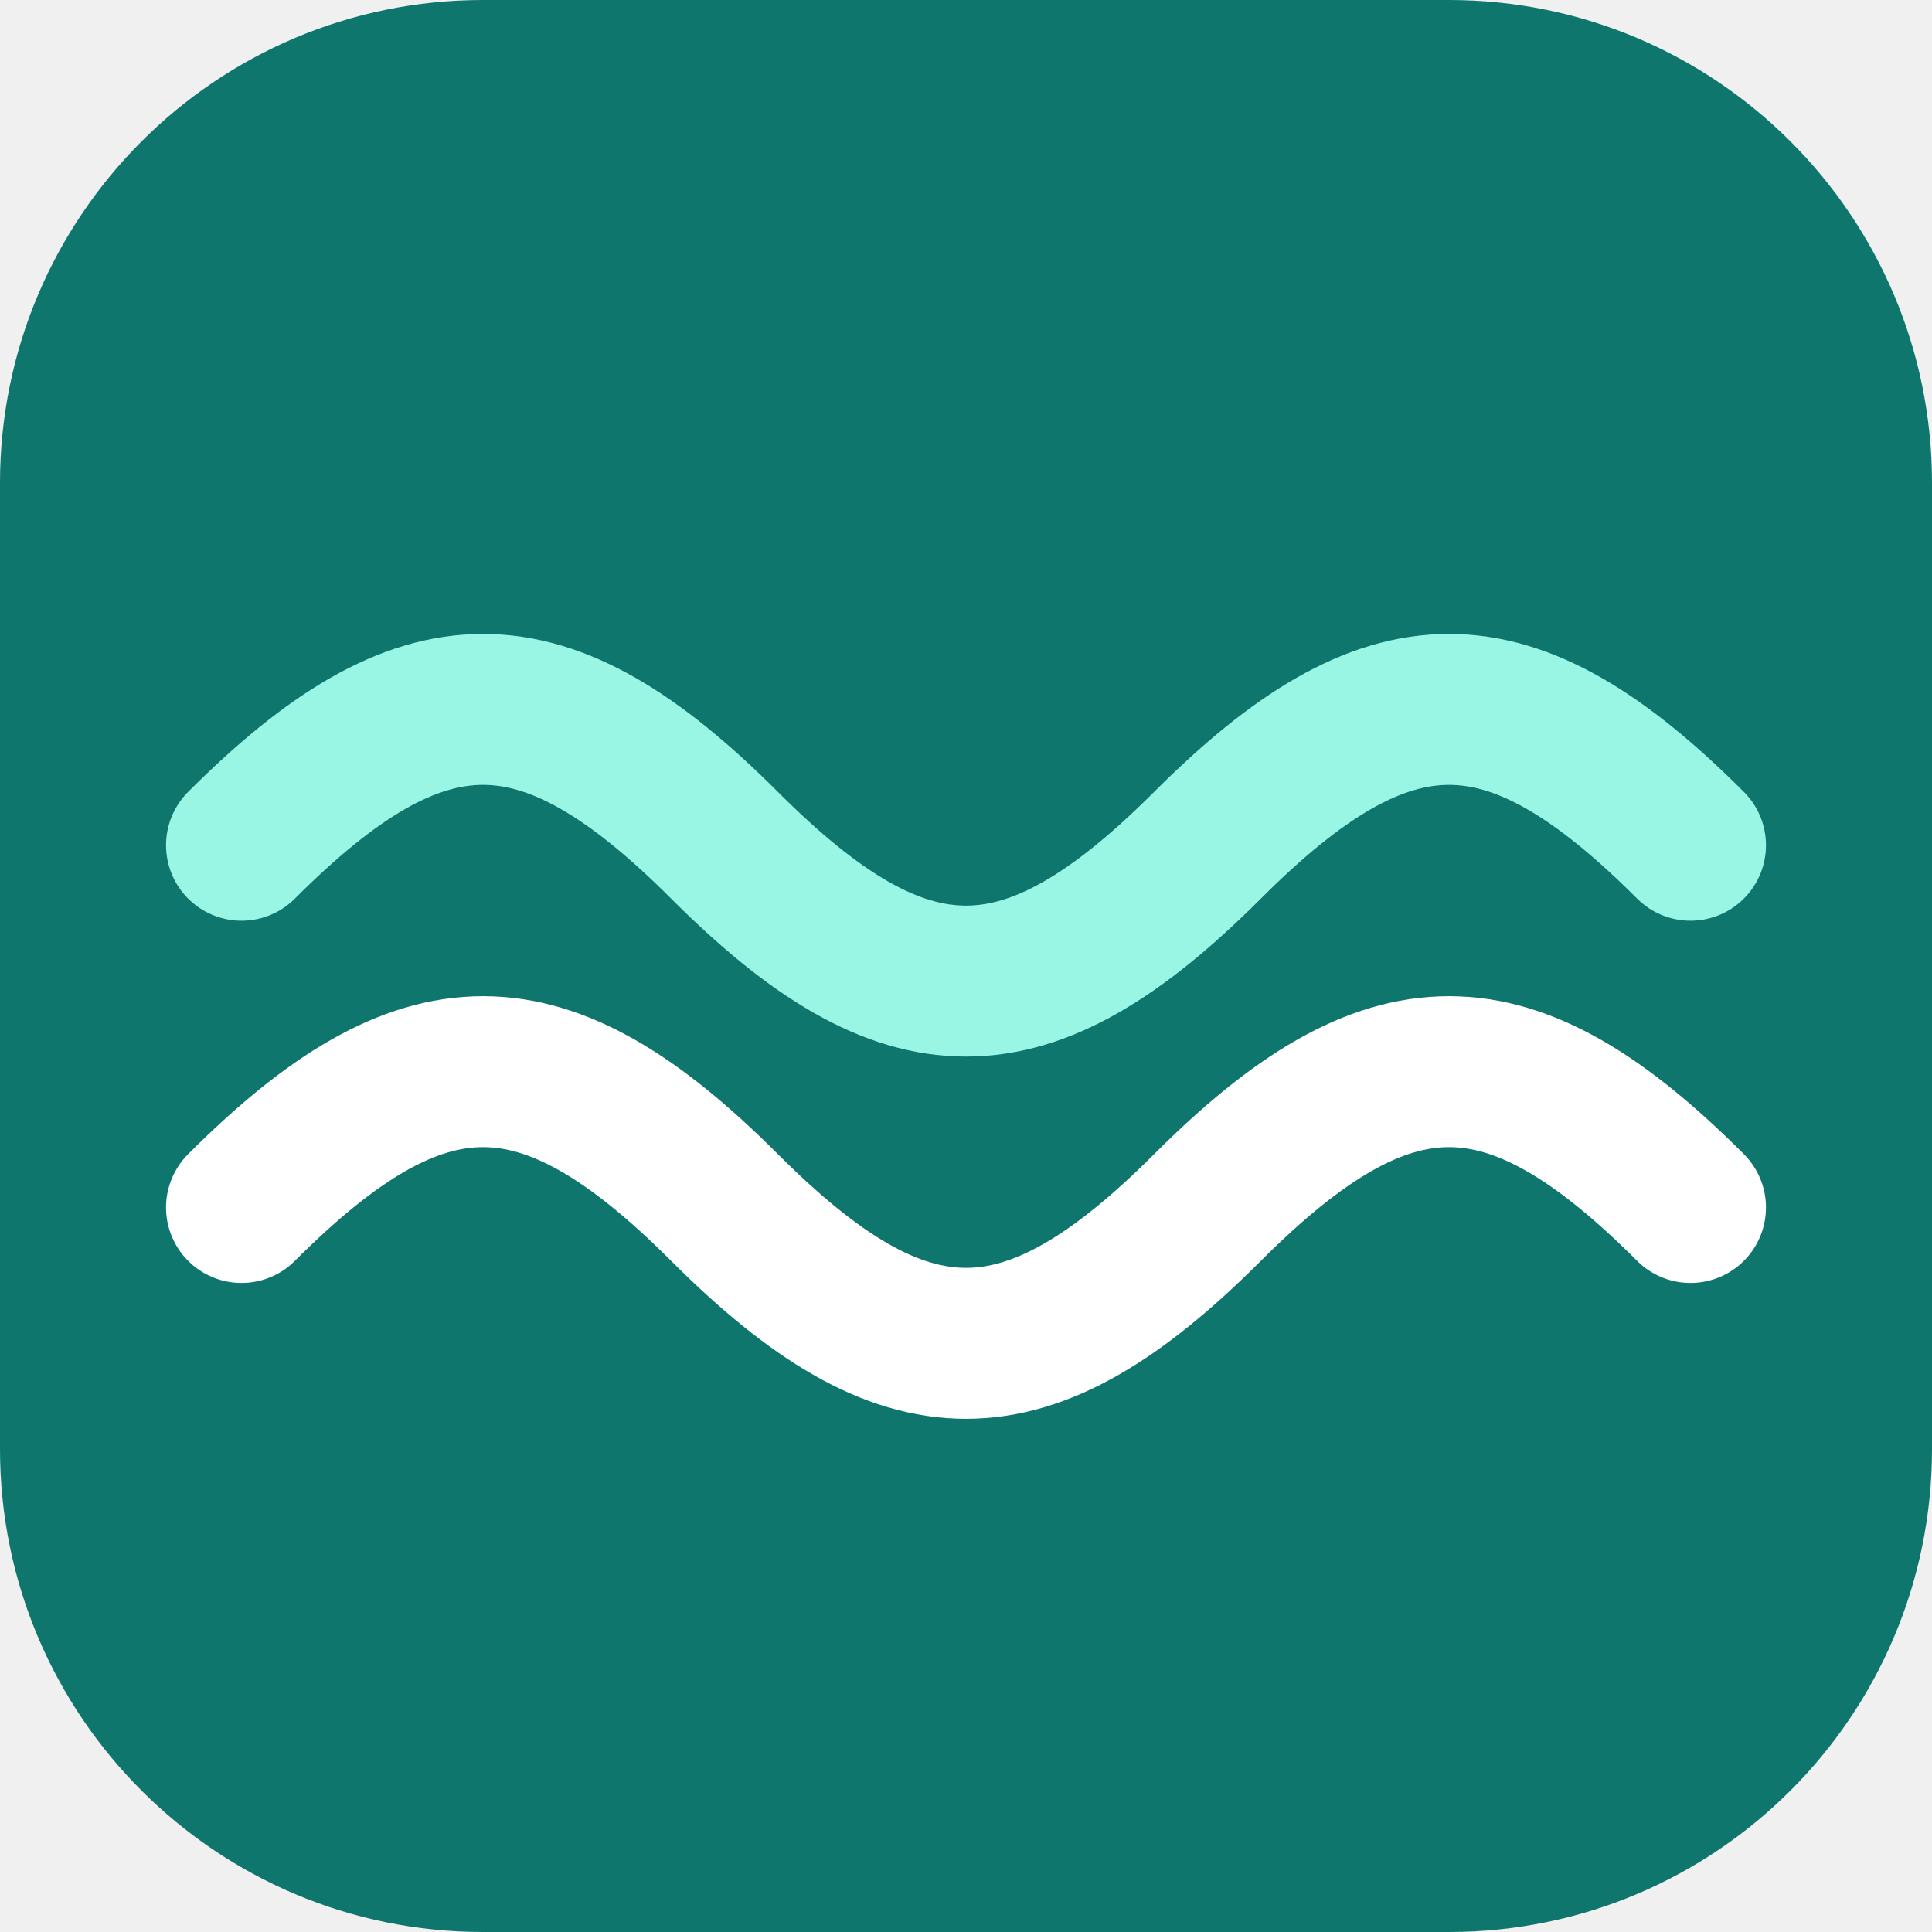
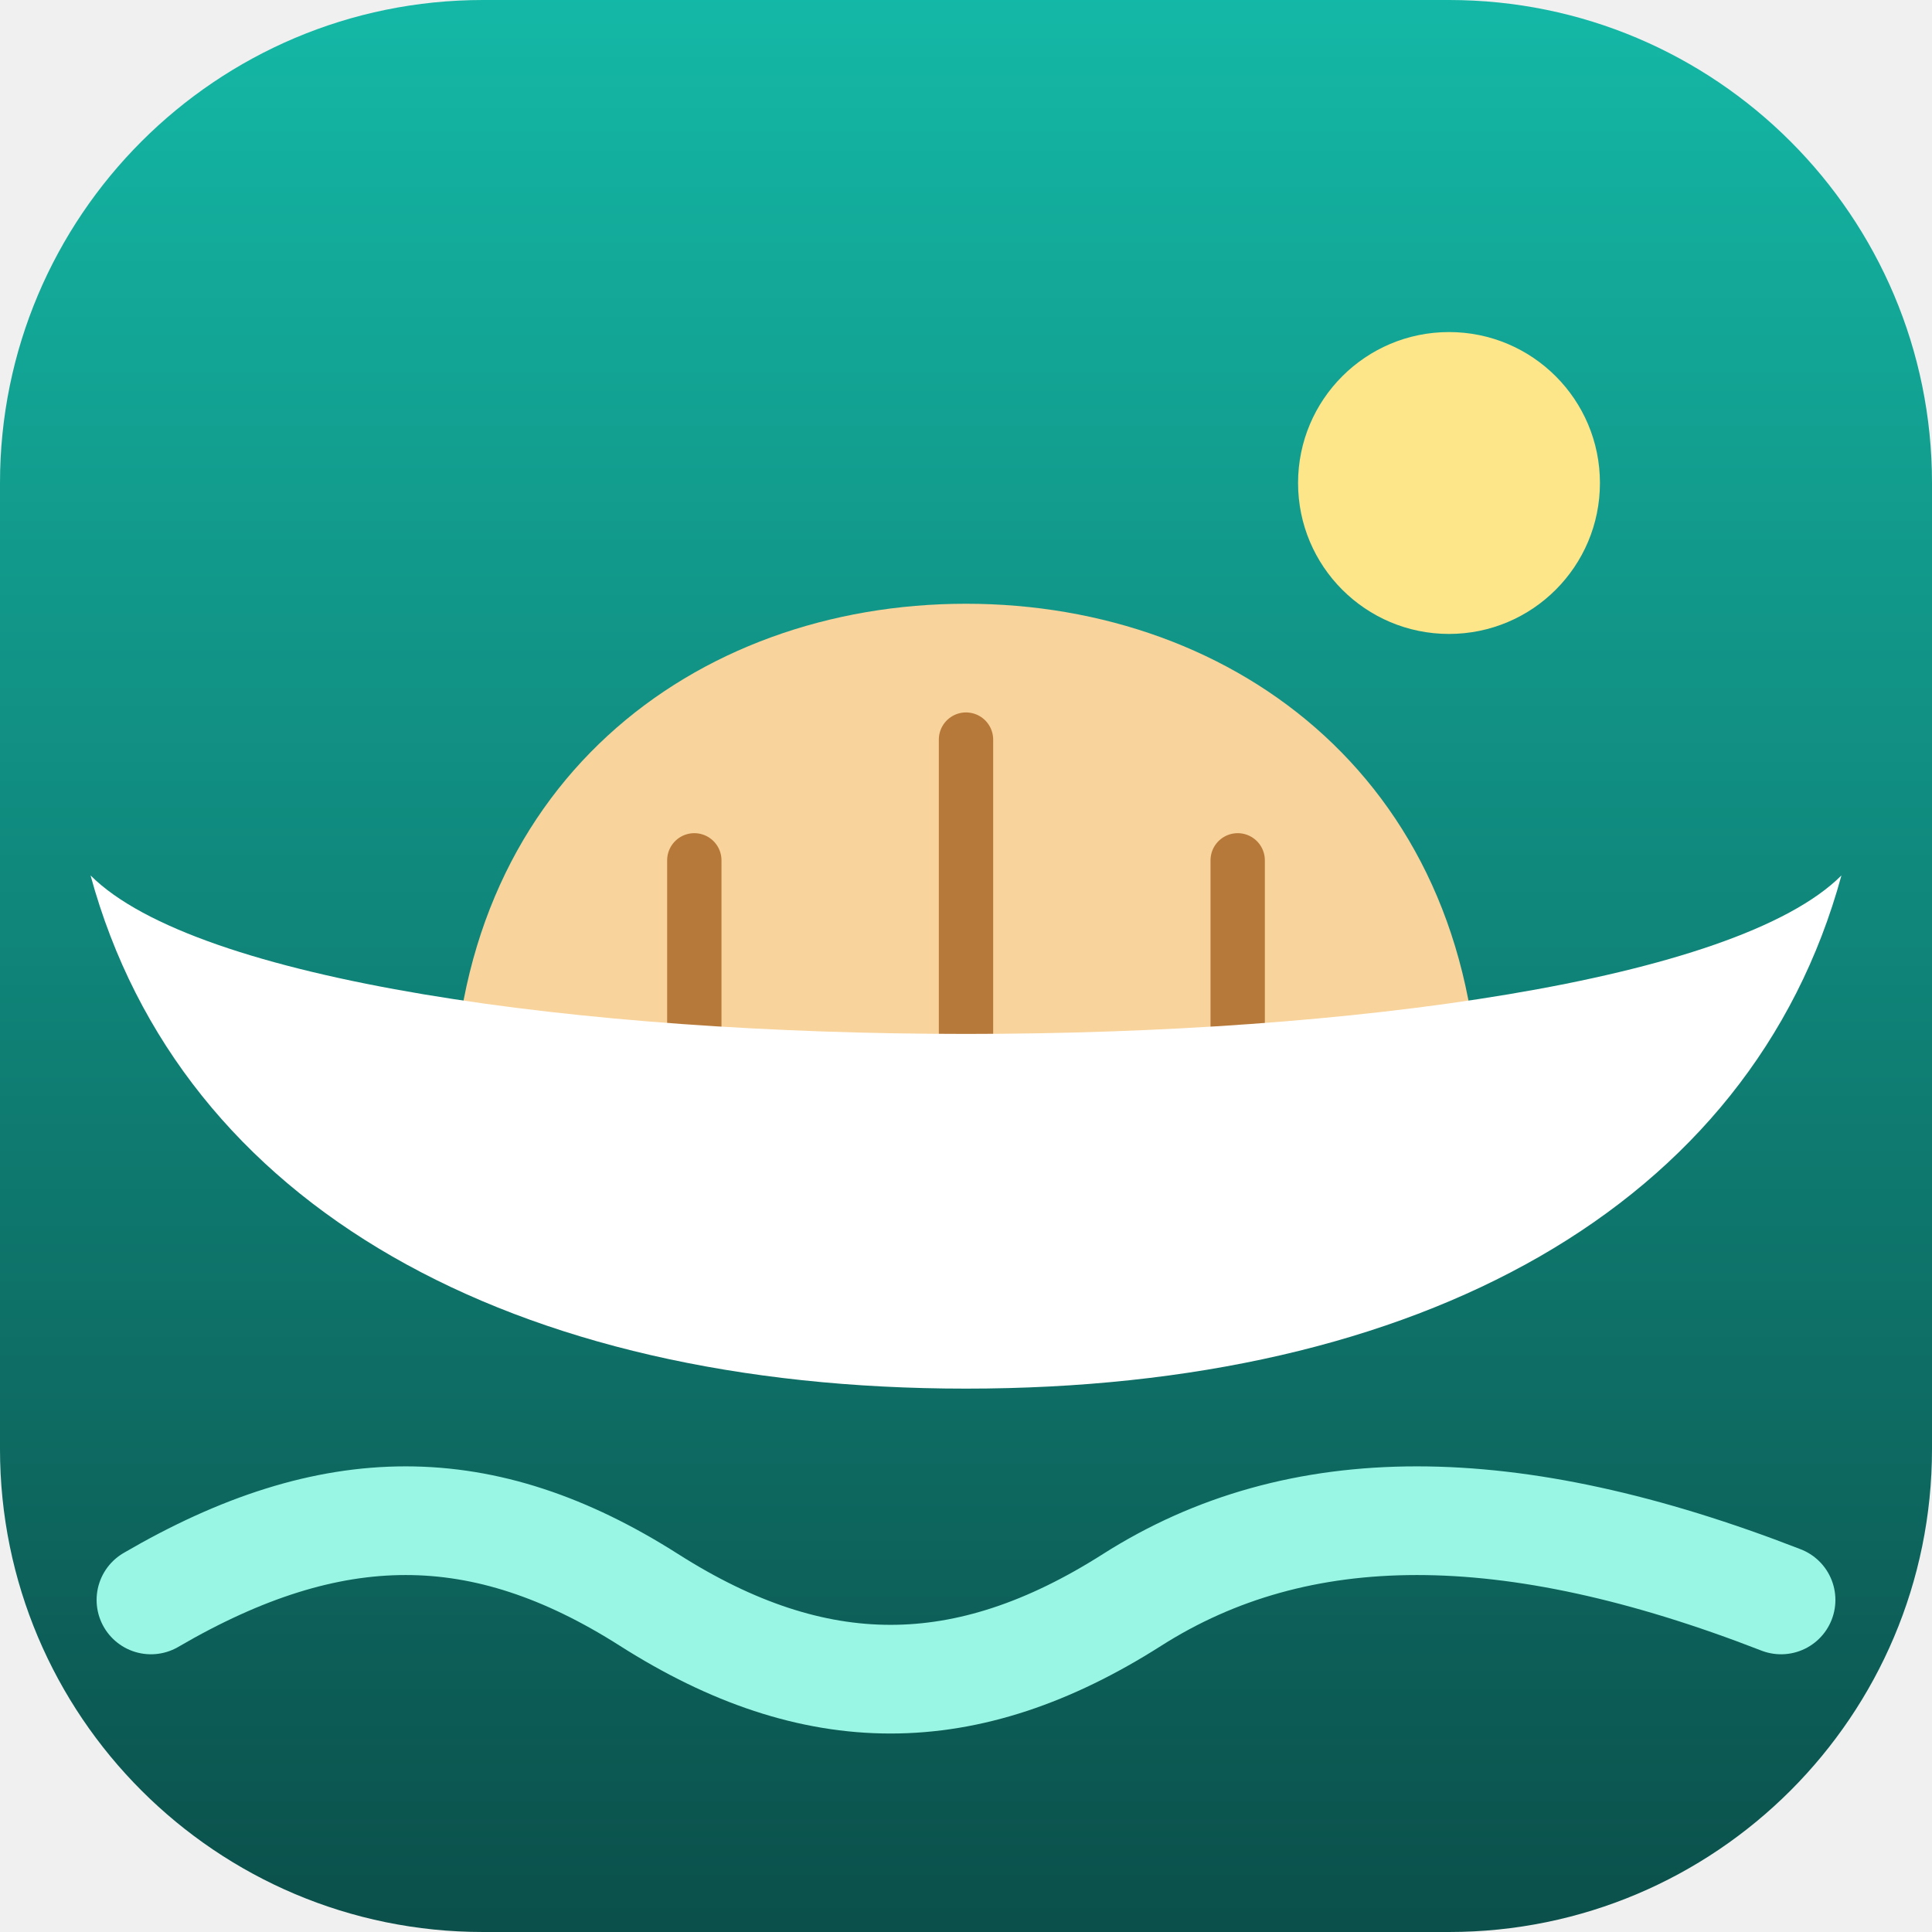
<svg xmlns="http://www.w3.org/2000/svg" viewBox="0 0 64 64">
-   <rect width="64" height="64" rx="16" fill="#0f766e" />
-   <path d="M8 40c6-6 10-6 16 0s10 6 16 0 10-6 16 0" stroke="#fff" stroke-width="5" fill="none" stroke-linecap="round" />
-   <path d="M8 28c6-6 10-6 16 0s10 6 16 0 10-6 16 0" stroke="#99f6e4" stroke-width="5" fill="none" stroke-linecap="round" />
+   <defs>
+     <linearGradient id="bg" x1="0" y1="0" x2="0" y2="1">
+       <stop offset="0" stop-color="#14b8a6" />
+       <stop offset="1" stop-color="#0b4f4a" />
+     </linearGradient>
+   </defs>
+   <rect width="64" height="64" rx="16" fill="url(#bg)" />
+   <circle cx="48" cy="16" r="5" fill="#fde68a" />
+   <path d="M15 37 C15 26 23 20 32 20 C41 20 49 26 49 37 Z" fill="#f8d39b" />
+   <path d="M23 37 V28.5 M32 37 V24.5 M41 37 V28.5" stroke="#b7793a" stroke-width="1.8" stroke-linecap="round" />
+   <path d="M3 29 C10 36 54 36 61 29 C58 40 47 46 32 46 C17 46 6 40 3 29 Z" fill="#ffffff" />
+   <path d="M5 53 C11 49.5 16 49.5 21.5 53 S32 56.5 37.5 53 S50 49.5 59 53" stroke="#99f6e4" stroke-width="3.6" fill="none" stroke-linecap="round" />
</svg>
